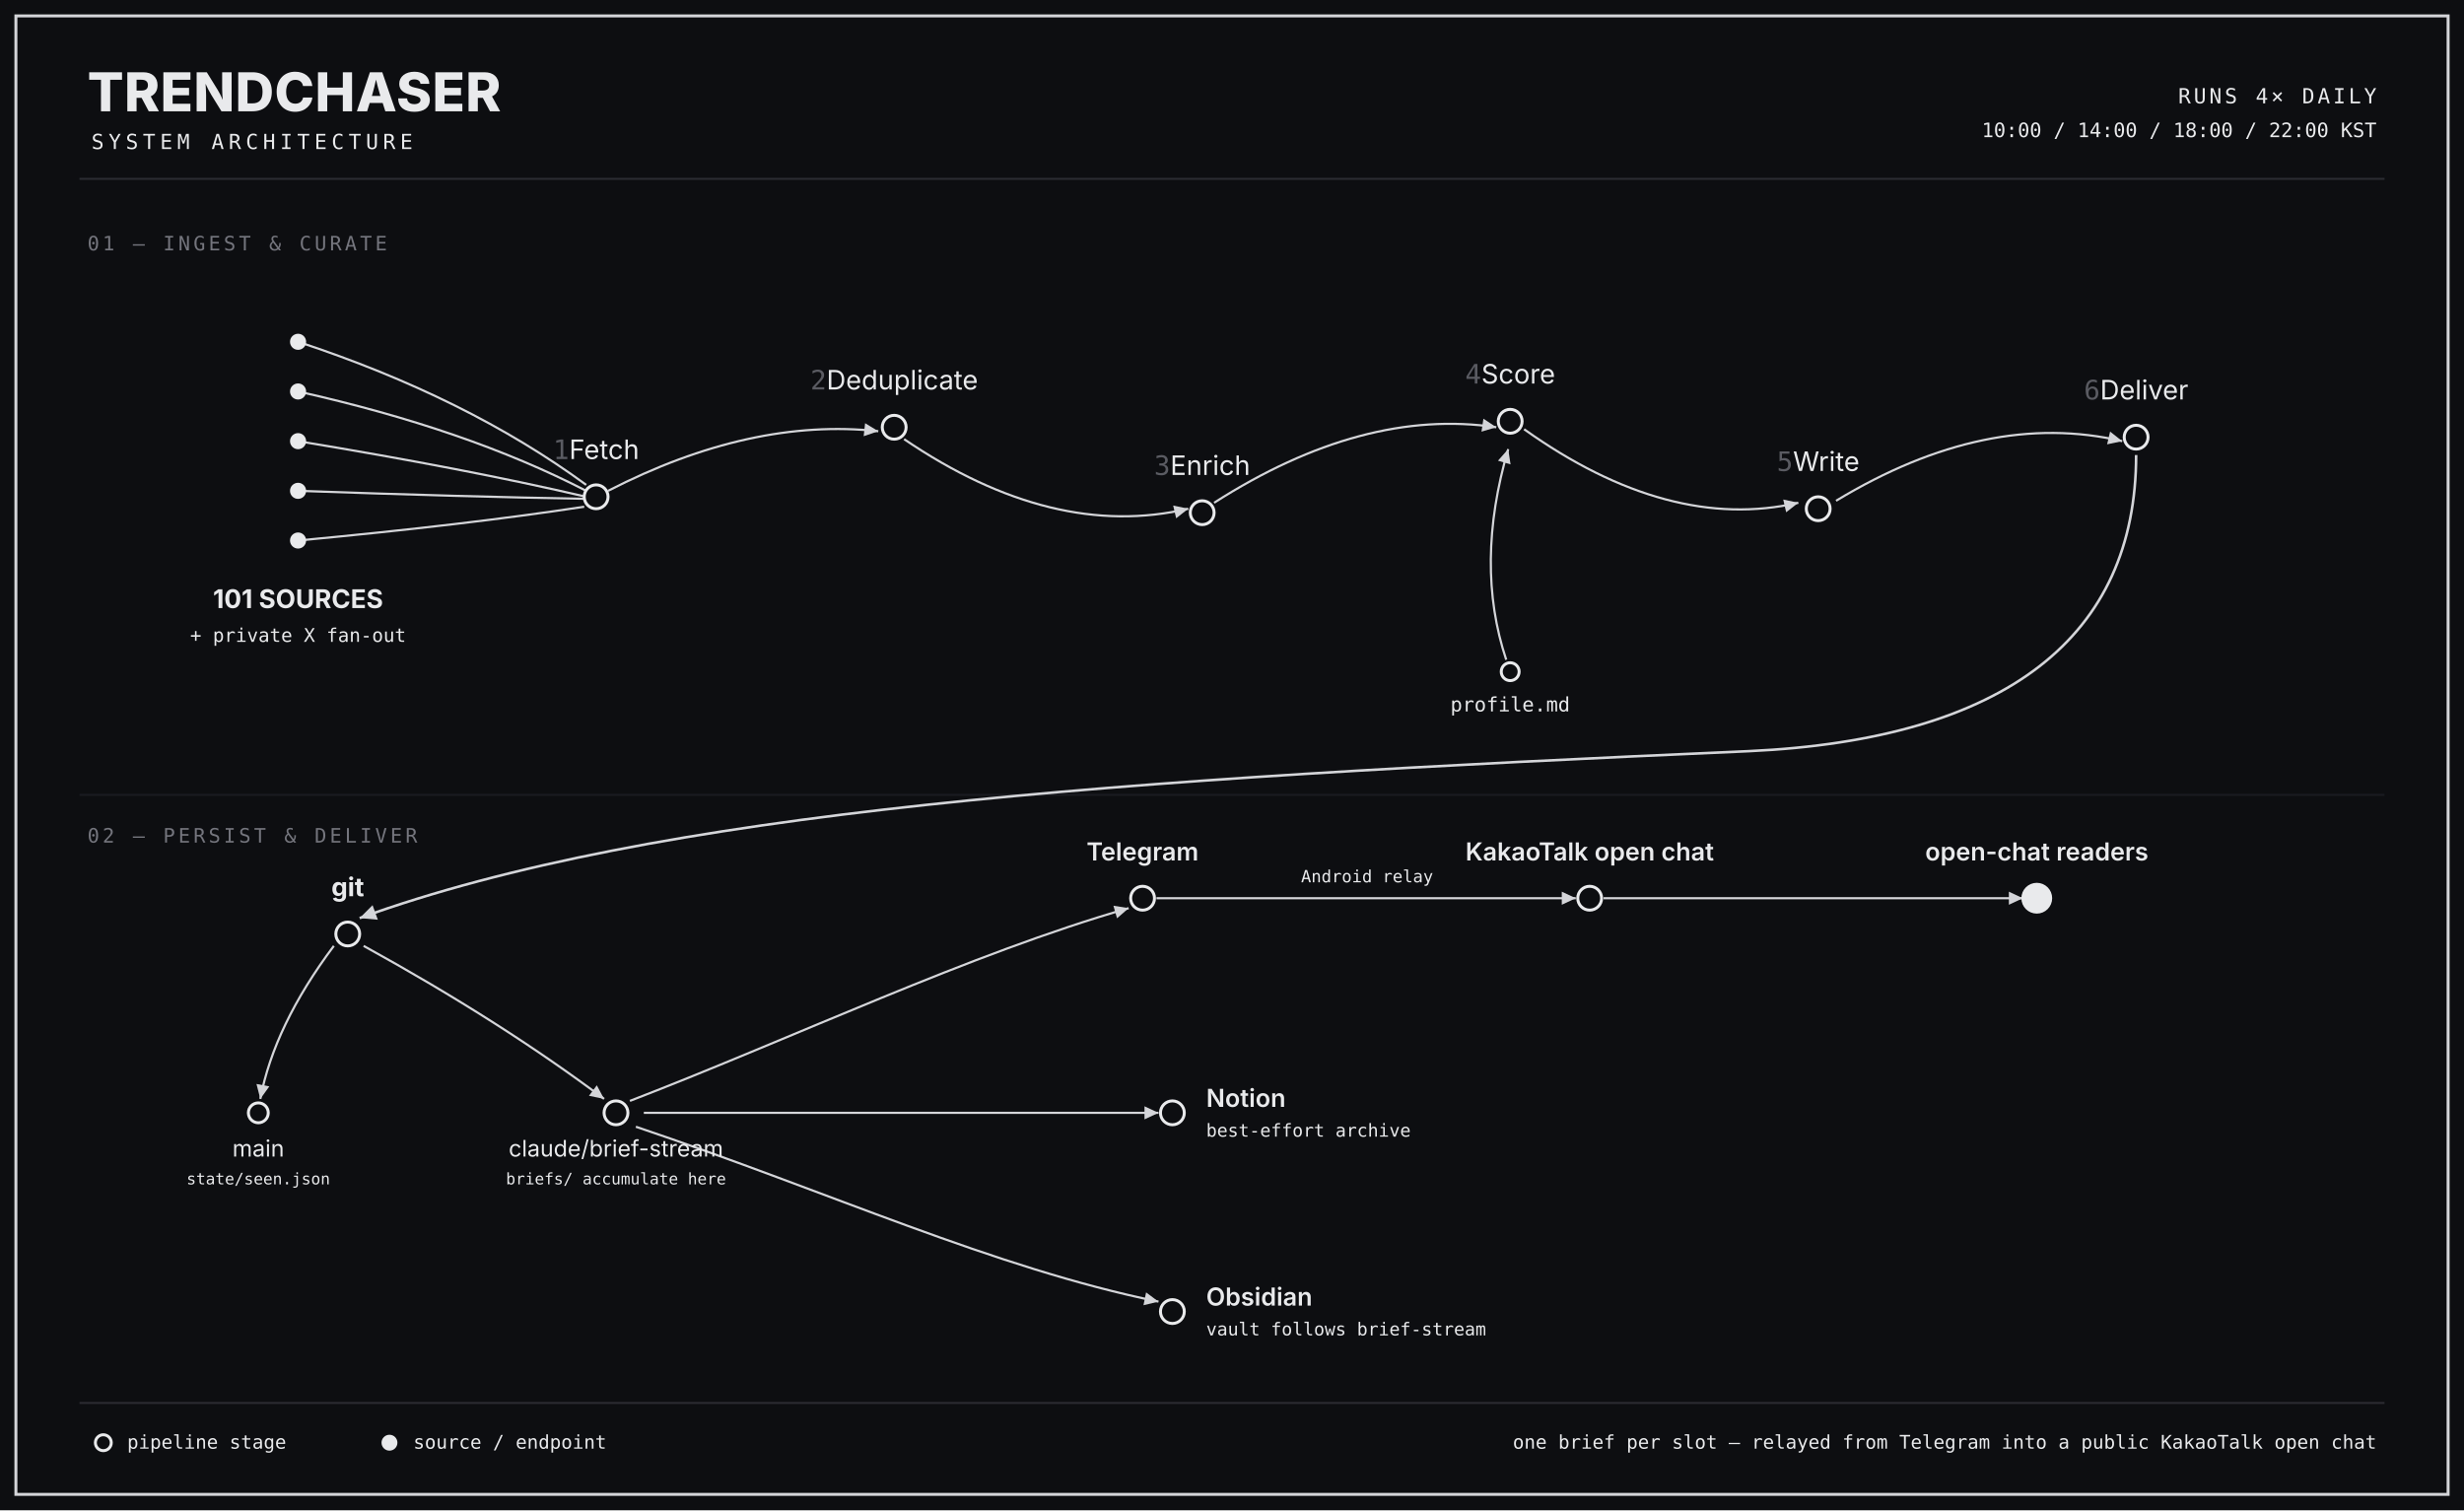
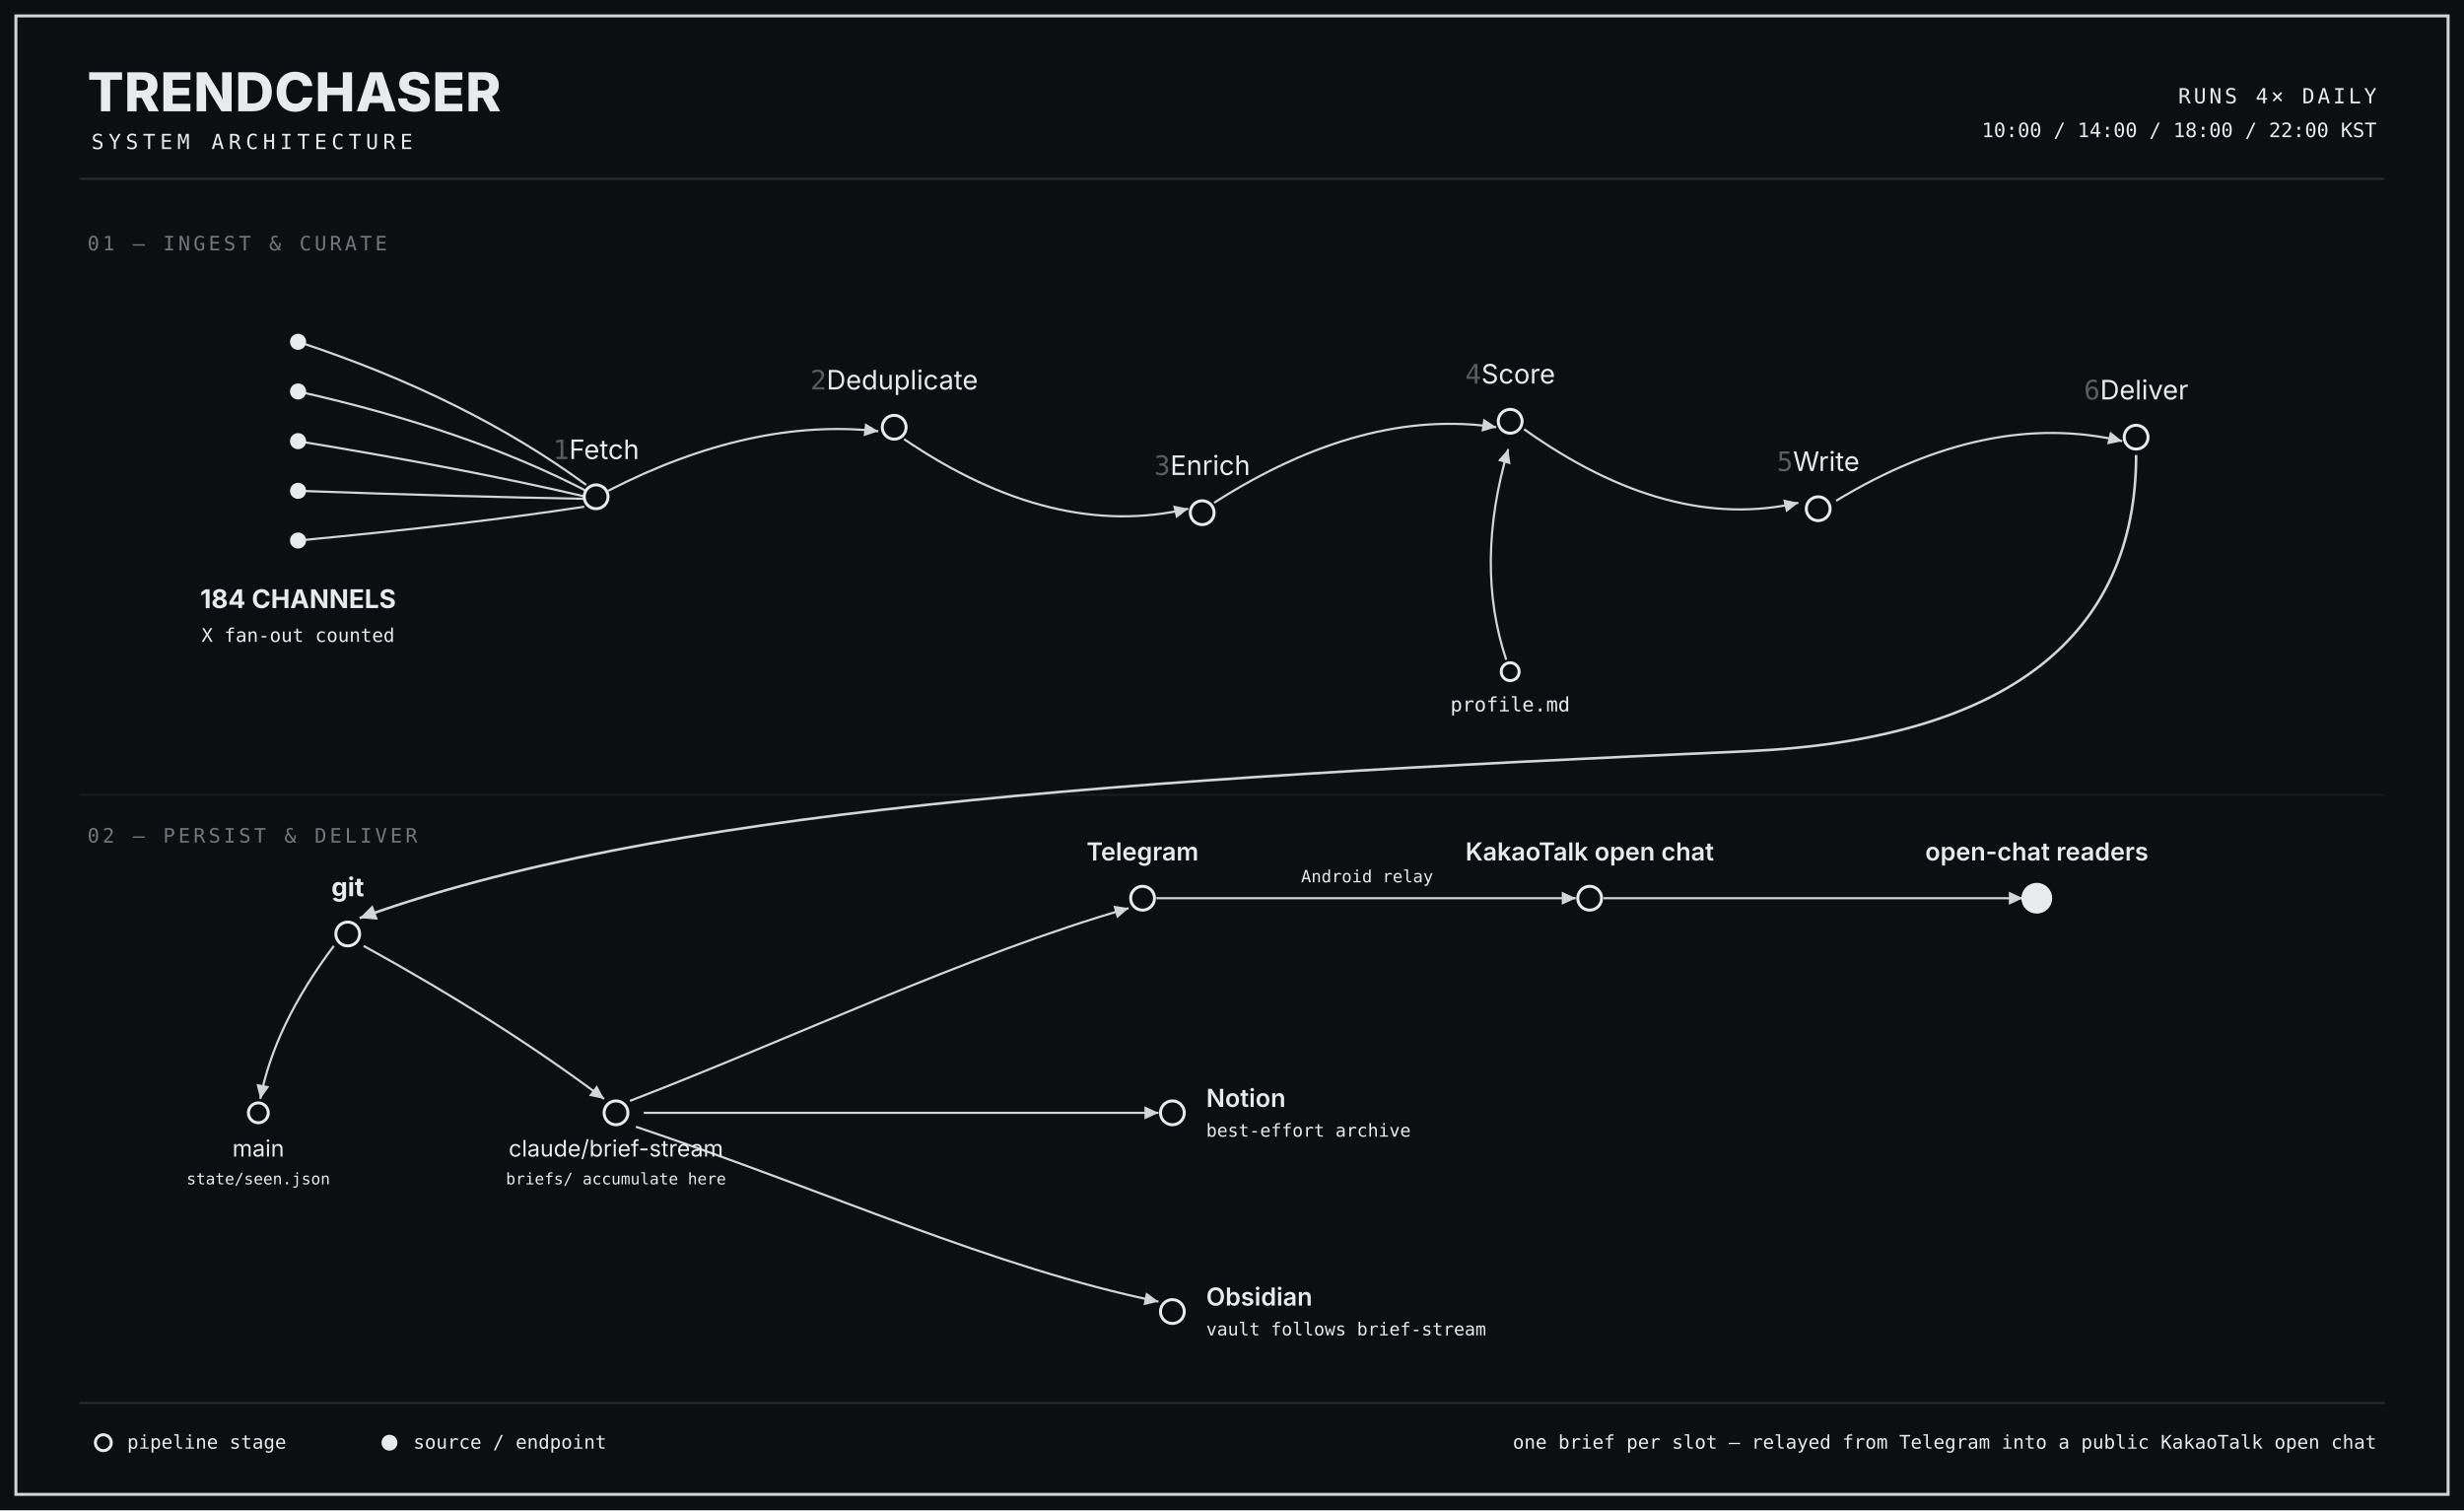
<svg xmlns="http://www.w3.org/2000/svg" viewBox="0 0 1240 760">
  <defs>
    <style>
      text{font-family:'Pretendard','Pretendard Variable',-apple-system,BlinkMacSystemFont,'Segoe UI',system-ui,sans-serif;fill:#e9eaec;}
      .m{font-family:ui-monospace,'SF Mono',Menlo,Consolas,monospace;}
      .edge{fill:none;stroke:#d4d5d9;stroke-width:1.1;}
      .node{fill:#0d0e11;stroke:#e9eaec;stroke-width:1.5;}
      .fill{fill:#e9eaec;stroke:#e9eaec;stroke-width:1.5;}
      .cap{font-family:ui-monospace,'SF Mono',Menlo,monospace;fill:#74757d;letter-spacing:.16em;}
    </style>
    <marker id="a" markerWidth="9" markerHeight="9" refX="6.4" refY="3" orient="auto">
      <path d="M0,0 L6.4,3 L0,6 Z" fill="#d4d5d9" />
    </marker>
  </defs>
  <rect width="1240" height="760" fill="#0d0e11" />
  <rect x="8" y="8" width="1224" height="744" fill="none" stroke="#d4d5d9" stroke-width="1.5" />
  <text x="44" y="56" font-size="27" font-weight="800" letter-spacing="0.01em">TRENDCHASER</text>
  <text x="46" y="75" class="m" font-size="10.5" fill="#9a9ba3" letter-spacing="0.22em">SYSTEM ARCHITECTURE</text>
  <text x="1196" y="52" text-anchor="end" class="m" font-size="10.5" fill="#9a9ba3" letter-spacing="0.14em">RUNS 4× DAILY</text>
  <text x="1196" y="69" text-anchor="end" class="m" font-size="10" fill="#74757d">10:00 / 14:00 / 18:00 / 22:00 KST</text>
  <line x1="40" y1="90" x2="1200" y2="90" stroke="#2b2c32" stroke-width="1" />
  <line x1="40" y1="400" x2="1200" y2="400" stroke="#1a1b20" stroke-width="1" />
  <text x="44" y="126" class="cap" font-size="10">01 — INGEST &amp; CURATE</text>
  <text x="44" y="424" class="cap" font-size="10">02 — PERSIST &amp; DELIVER</text>
  <path class="edge" d="M150,172 Q235,200 295,244" />
  <path class="edge" d="M150,197 Q235,216 295,247" />
  <path class="edge" d="M150,222 Q235,236 295,250" />
  <path class="edge" d="M150,247 Q235,250 294,251" />
  <path class="edge" d="M150,272 Q235,264 294,255" />
  <path class="edge" d="M306,247 Q378,210 442,217" marker-end="url(#a)" />
  <path class="edge" d="M455,221 Q530,272 598,256" marker-end="url(#a)" />
  <path class="edge" d="M611,253 Q686,205 753,215" marker-end="url(#a)" />
  <path class="edge" d="M767,216 Q840,268 905,253" marker-end="url(#a)" />
  <path class="edge" d="M924,252 Q1000,206 1068,222" marker-end="url(#a)" />
  <path class="edge" d="M758,332 Q742,284 759,226" marker-end="url(#a)" />
  <path class="edge" style="stroke-width:1.3" d="M1075,229 C1075,320 1010,372 880,378 C560,392 330,408 181,462" marker-end="url(#a)" />
  <circle class="fill" cx="150" cy="172" r="3.3" />
  <circle class="fill" cx="150" cy="197" r="3.3" />
  <circle class="fill" cx="150" cy="222" r="3.3" />
  <circle class="fill" cx="150" cy="247" r="3.3" />
  <circle class="fill" cx="150" cy="272" r="3.3" />
-   <text x="150" y="306" text-anchor="middle" font-size="13" font-weight="700">101 SOURCES</text>
-   <text x="150" y="323" text-anchor="middle" class="m" font-size="9.5" fill="#74757d">+ private X fan-out</text>
+   <text x="150" y="306" text-anchor="middle" font-size="13" font-weight="700">184 CHANNELS</text>
+   <text x="150" y="323" text-anchor="middle" class="m" font-size="9.5" fill="#74757d">X fan-out counted</text>
  <circle class="node" cx="300" cy="250" r="6" />
  <text x="300" y="231" text-anchor="middle" font-size="13.5">
    <tspan class="m" fill="#5a5b62">1 </tspan>Fetch</text>
  <circle class="node" cx="450" cy="215" r="6" />
  <text x="450" y="196" text-anchor="middle" font-size="13.5">
    <tspan class="m" fill="#5a5b62">2 </tspan>Deduplicate</text>
  <circle class="node" cx="605" cy="258" r="6" />
  <text x="605" y="239" text-anchor="middle" font-size="13.5">
    <tspan class="m" fill="#5a5b62">3 </tspan>Enrich</text>
  <circle class="node" cx="760" cy="212" r="6" />
  <text x="760" y="193" text-anchor="middle" font-size="13.5">
    <tspan class="m" fill="#5a5b62">4 </tspan>Score</text>
  <circle class="node" cx="915" cy="256" r="6" />
  <text x="915" y="237" text-anchor="middle" font-size="13.5">
    <tspan class="m" fill="#5a5b62">5 </tspan>Write</text>
  <circle class="node" cx="1075" cy="220" r="6" />
  <text x="1075" y="201" text-anchor="middle" font-size="13.5">
    <tspan class="m" fill="#5a5b62">6 </tspan>Deliver</text>
  <circle class="node" cx="760" cy="338" r="4.5" />
  <text x="760" y="358" text-anchor="middle" class="m" font-size="10" fill="#9a9ba3">profile.md</text>
  <path class="edge" d="M168,476 Q138,516 131,553" marker-end="url(#a)" />
  <path class="edge" d="M183,476 Q252,514 304,553" marker-end="url(#a)" />
  <path class="edge" d="M317,554 C400,522 488,480 568,457" marker-end="url(#a)" />
  <path class="edge" d="M324,560 C420,560 498,560 583,560" marker-end="url(#a)" />
  <path class="edge" d="M320,567 C418,600 500,638 583,655" marker-end="url(#a)" />
  <path class="edge" d="M582,452 Q690,452 793,452" marker-end="url(#a)" />
  <path class="edge" d="M807,452 Q915,452 1018,452" marker-end="url(#a)" />
  <circle class="node" cx="175" cy="470" r="6" />
  <text x="175" y="451" text-anchor="middle" font-size="13" font-weight="700">git</text>
  <circle class="node" cx="130" cy="560" r="5" />
  <text x="130" y="582" text-anchor="middle" font-size="11.5">main</text>
  <text x="130" y="596" text-anchor="middle" class="m" font-size="8" fill="#74757d">state/seen.json</text>
  <circle class="node" cx="310" cy="560" r="6" />
  <text x="310" y="582" text-anchor="middle" font-size="11.5">claude/brief-stream</text>
  <text x="310" y="596" text-anchor="middle" class="m" font-size="8" fill="#74757d">briefs/ accumulate here</text>
  <circle class="node" cx="575" cy="452" r="6" />
  <text x="575" y="433" text-anchor="middle" font-size="12.5" font-weight="600">Telegram</text>
  <circle class="node" cx="590" cy="560" r="6" />
  <text x="607" y="557" font-size="12.5" font-weight="600">Notion</text>
  <text x="607" y="572" class="m" font-size="9" fill="#74757d">best-effort archive</text>
  <circle class="node" cx="590" cy="660" r="6" />
  <text x="607" y="657" font-size="12.5" font-weight="600">Obsidian</text>
  <text x="607" y="672" class="m" font-size="9" fill="#74757d">vault follows brief-stream</text>
  <text x="688" y="444" text-anchor="middle" class="m" font-size="8.5" fill="#74757d">Android relay</text>
  <circle class="node" cx="800" cy="452" r="6" />
  <text x="800" y="433" text-anchor="middle" font-size="12.5" font-weight="600">KakaoTalk open chat</text>
  <circle class="fill" cx="1025" cy="452" r="7" />
  <text x="1025" y="433" text-anchor="middle" font-size="12.5" font-weight="600">open-chat readers</text>
  <line x1="40" y1="706" x2="1200" y2="706" stroke="#2b2c32" stroke-width="1" />
  <circle cx="52" cy="726" r="4" fill="#0d0e11" stroke="#e9eaec" stroke-width="1.5" />
  <text x="64" y="729" class="m" font-size="9.5" fill="#9a9ba3">pipeline stage</text>
  <circle cx="196" cy="726" r="4" fill="#e9eaec" />
  <text x="208" y="729" class="m" font-size="9.5" fill="#9a9ba3">source / endpoint</text>
  <text x="1196" y="729" text-anchor="end" class="m" font-size="9.5" fill="#74757d">one brief per slot — relayed from Telegram into a public KakaoTalk open chat</text>
</svg>
